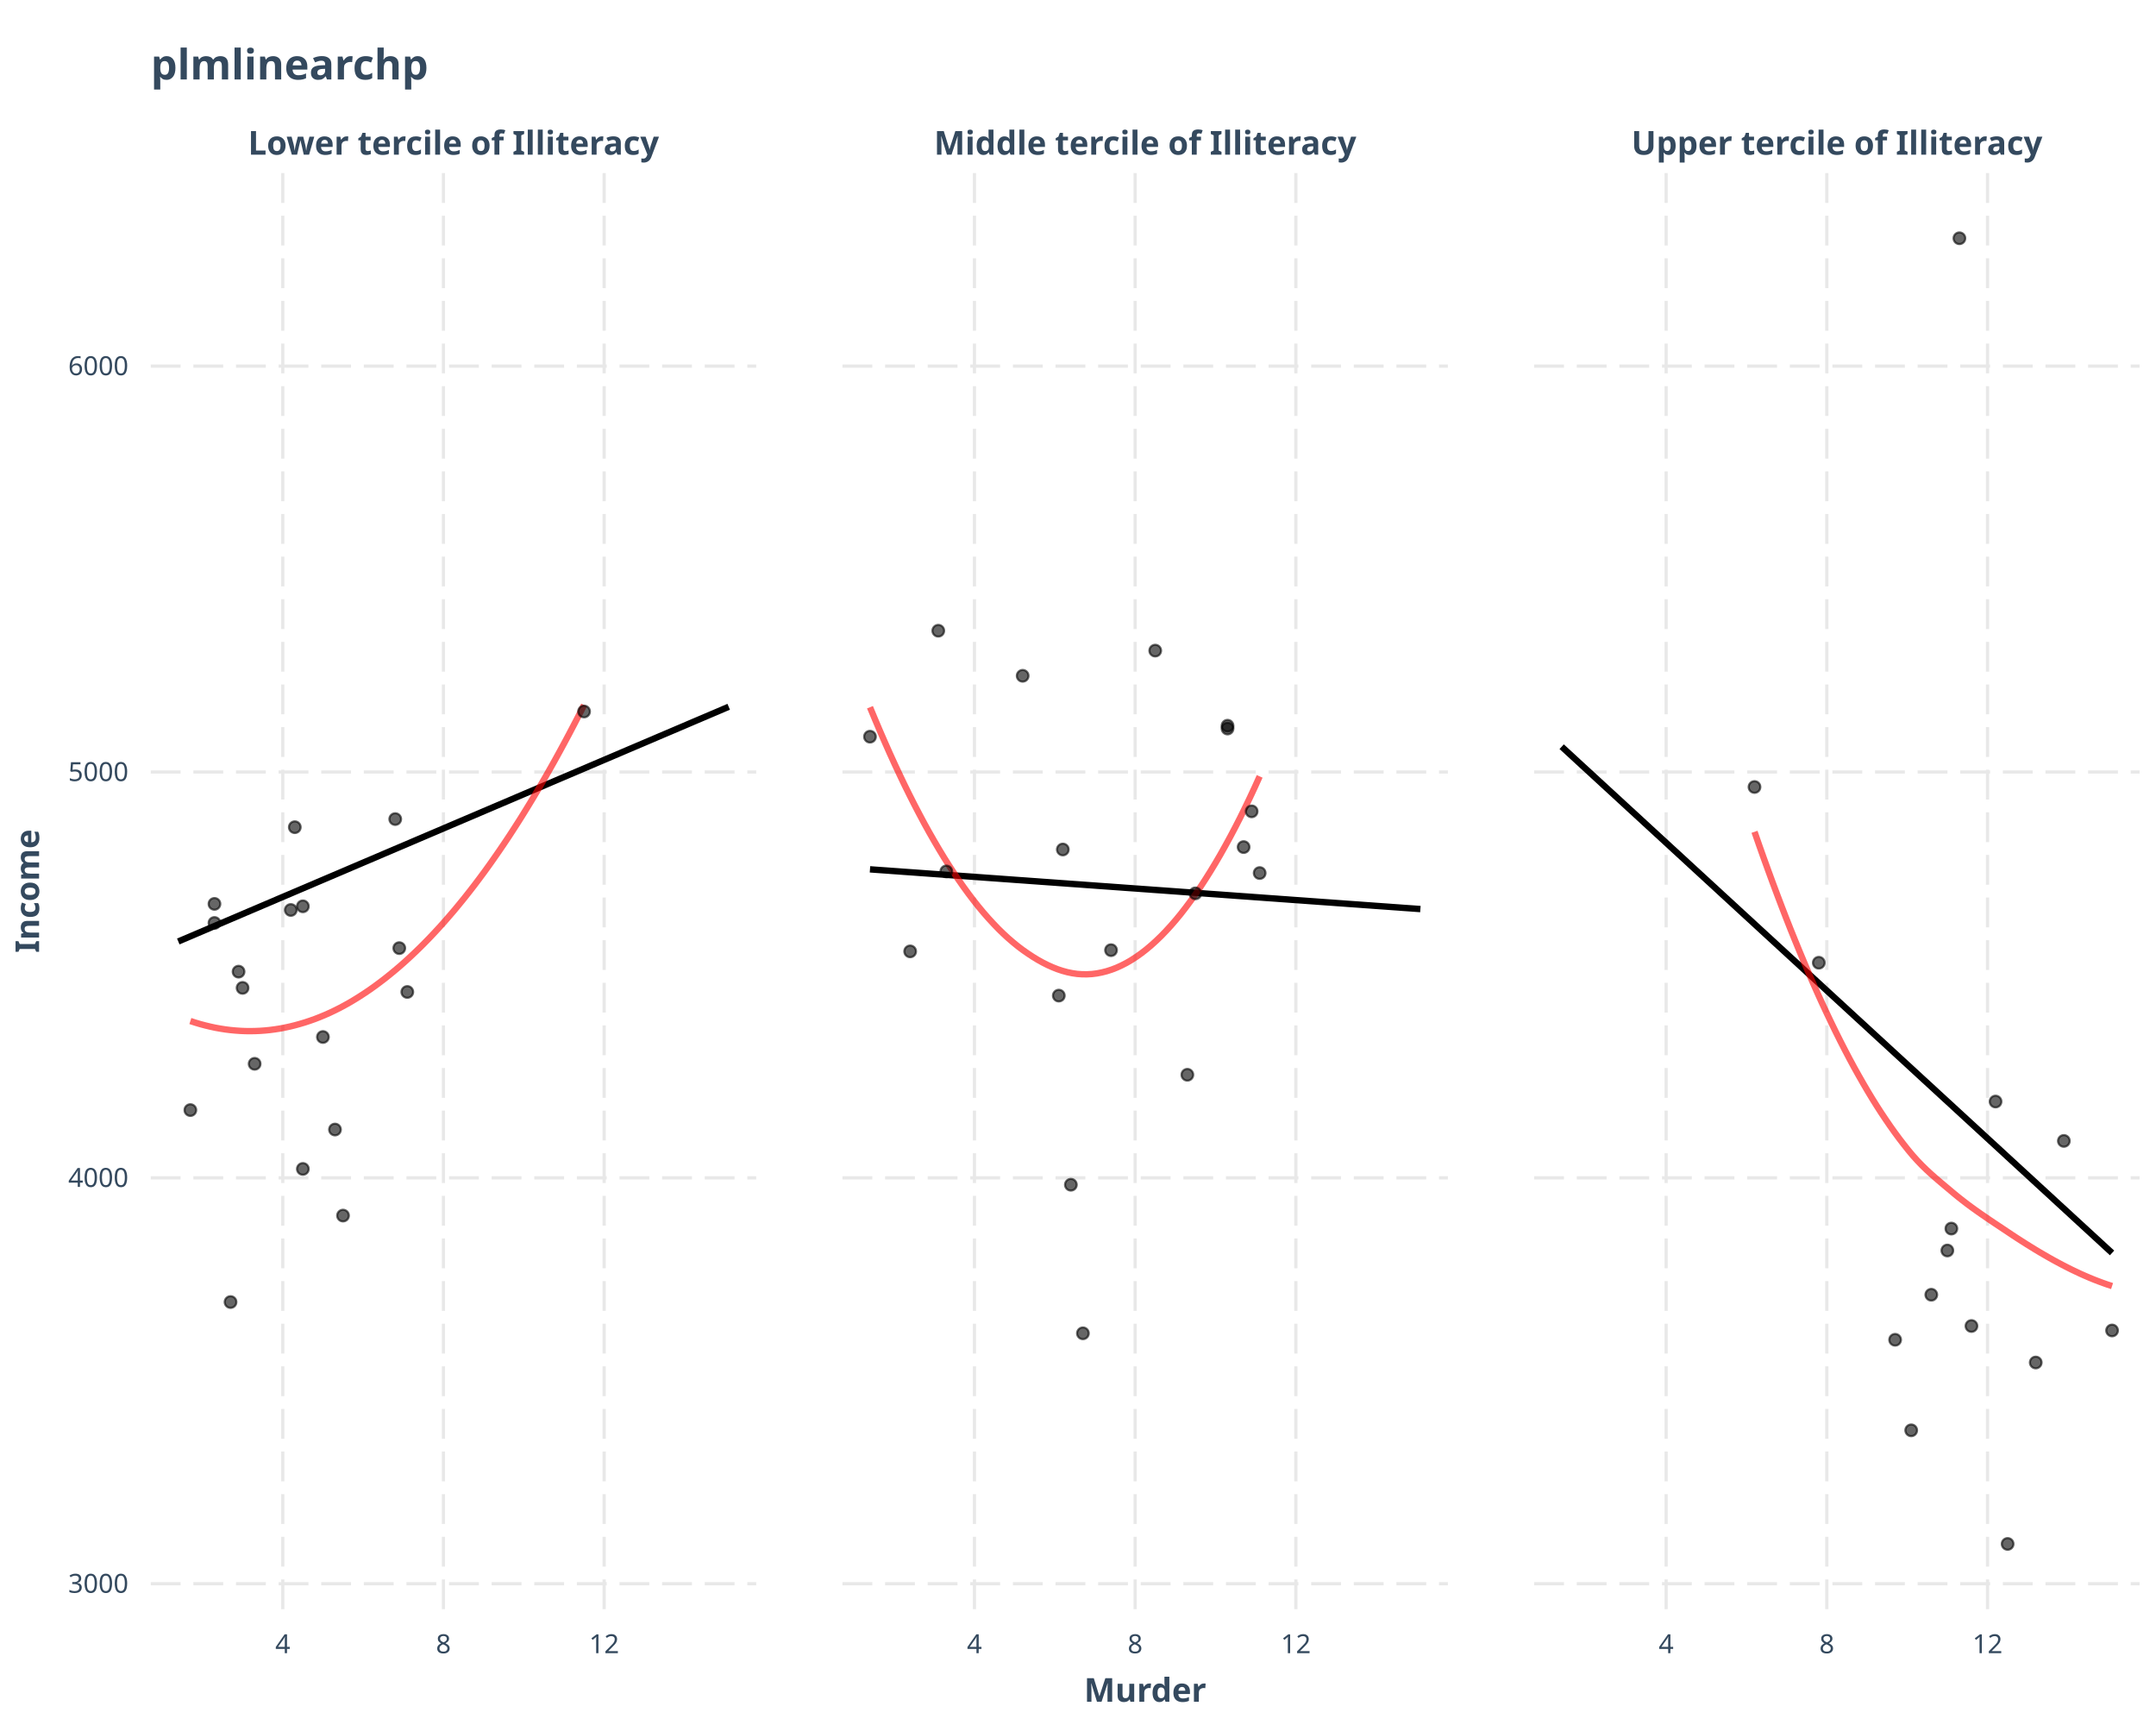
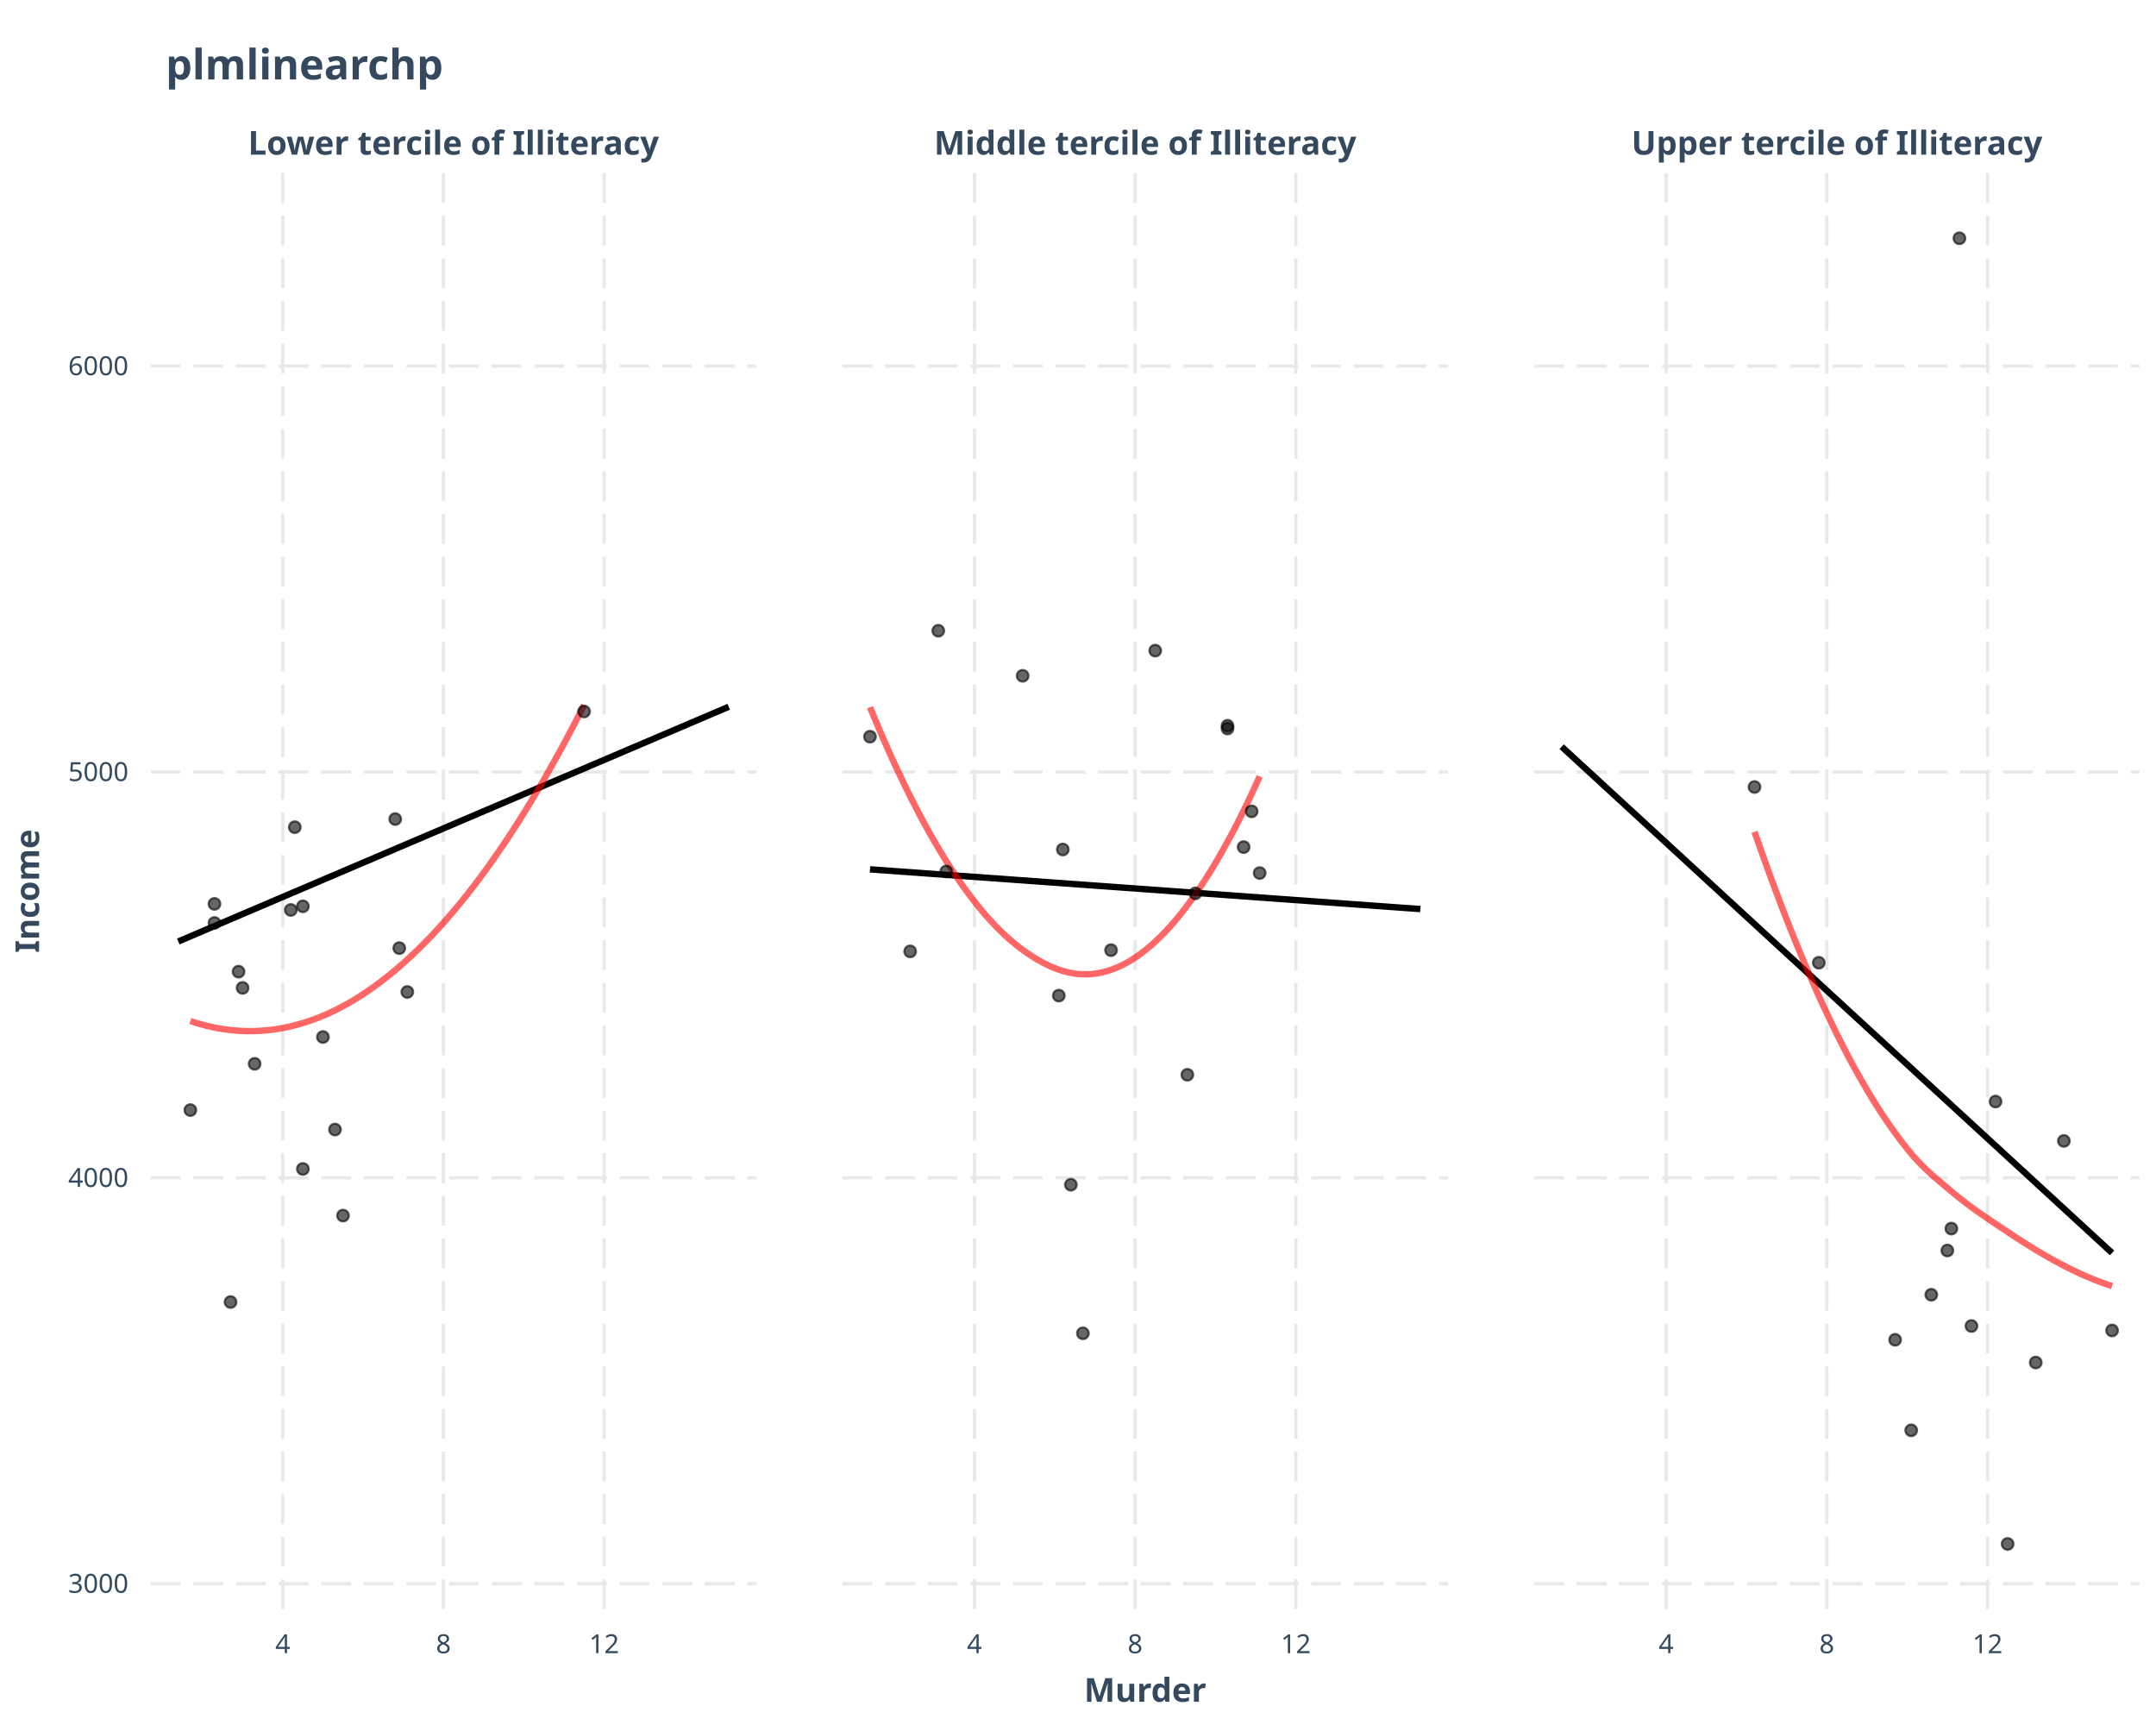
<svg xmlns="http://www.w3.org/2000/svg" class="svglite" data-engine-version="2.0" width="720.00pt" height="576.00pt" viewBox="0 0 720.00 576.00">
  <defs>
    <style type="text/css">
    .svglite line, .svglite polyline, .svglite polygon, .svglite path, .svglite rect, .svglite circle {
      fill: none;
      stroke: #000000;
      stroke-linecap: round;
      stroke-linejoin: round;
      stroke-miterlimit: 10.00;
    }
  </style>
  </defs>
  <rect width="100%" height="100%" style="stroke: none; fill: #FFFFFF;" />
  <defs>
    <clipPath id="cpMC4wMHw3MjAuMDB8MC4wMHw1NzYuMDA=">
      <rect x="0.00" y="0.00" width="720.00" height="576.00" />
    </clipPath>
  </defs>
  <g clip-path="url(#cpMC4wMHw3MjAuMDB8MC4wMHw1NzYuMDA=)">
    <rect x="-0" y="0.00" width="720.00" height="576.00" style="stroke-width: 1.07; stroke: #FFFFFF; fill: #FFFFFF;" />
  </g>
  <defs>
    <clipPath id="cpNTAuMzV8MjUyLjU0fDU3Ljc2fDUzNy4zNA==">
      <rect x="50.35" y="57.76" width="202.19" height="479.58" />
    </clipPath>
  </defs>
  <g clip-path="url(#cpNTAuMzV8MjUyLjU0fDU3Ljc2fDUzNy4zNA==)">
    <rect x="50.35" y="57.76" width="202.19" height="479.58" style="stroke-width: 0.00; stroke: #FFFFFF; fill: #FFFFFF;" />
    <polyline points="50.35,528.82 252.54,528.82 " style="stroke-width: 1.07; stroke: #E8E8E8; stroke-dasharray: 9.96,4.27; stroke-linecap: butt;" />
    <polyline points="50.35,393.30 252.54,393.30 " style="stroke-width: 1.07; stroke: #E8E8E8; stroke-dasharray: 9.96,4.27; stroke-linecap: butt;" />
    <polyline points="50.35,257.78 252.54,257.78 " style="stroke-width: 1.07; stroke: #E8E8E8; stroke-dasharray: 9.96,4.27; stroke-linecap: butt;" />
    <polyline points="50.35,122.25 252.54,122.25 " style="stroke-width: 1.07; stroke: #E8E8E8; stroke-dasharray: 9.96,4.27; stroke-linecap: butt;" />
    <polyline points="94.43,537.34 94.43,57.76 " style="stroke-width: 1.07; stroke: #E8E8E8; stroke-dasharray: 9.96,4.27; stroke-linecap: butt;" />
    <polyline points="148.09,537.34 148.09,57.76 " style="stroke-width: 1.07; stroke: #E8E8E8; stroke-dasharray: 9.96,4.27; stroke-linecap: butt;" />
    <polyline points="201.76,537.34 201.76,57.76 " style="stroke-width: 1.07; stroke: #E8E8E8; stroke-dasharray: 9.96,4.27; stroke-linecap: butt;" />
    <polyline points="59.54,314.37 61.40,313.58 63.26,312.79 65.11,312.00 66.97,311.21 68.83,310.42 70.68,309.62 72.54,308.83 74.40,308.04 76.25,307.25 78.11,306.46 79.97,305.67 81.82,304.87 83.68,304.08 85.54,303.29 87.39,302.50 89.25,301.71 91.11,300.92 92.96,300.12 94.82,299.33 96.68,298.54 98.53,297.75 100.39,296.96 102.25,296.17 104.10,295.38 105.96,294.58 107.82,293.79 109.67,293.00 111.53,292.21 113.39,291.42 115.24,290.63 117.10,289.83 118.96,289.04 120.81,288.25 122.67,287.46 124.53,286.67 126.38,285.88 128.24,285.08 130.10,284.29 131.95,283.50 133.81,282.71 135.67,281.92 137.52,281.13 139.38,280.33 141.24,279.54 143.09,278.75 144.95,277.96 146.81,277.17 148.66,276.38 150.52,275.58 152.38,274.79 154.23,274.00 156.09,273.21 157.95,272.42 159.80,271.63 161.66,270.83 163.52,270.04 165.37,269.25 167.23,268.46 169.09,267.67 170.94,266.88 172.80,266.08 174.66,265.29 176.51,264.50 178.37,263.71 180.23,262.92 182.08,262.13 183.94,261.33 185.80,260.54 187.65,259.75 189.51,258.96 191.37,258.17 193.22,257.38 195.08,256.59 196.94,255.79 198.79,255.00 200.65,254.21 202.51,253.42 204.36,252.63 206.22,251.84 208.08,251.04 209.93,250.25 211.79,249.46 213.65,248.67 215.50,247.88 217.36,247.09 219.22,246.29 221.07,245.50 222.93,244.71 224.79,243.92 226.64,243.13 228.50,242.34 230.36,241.54 232.21,240.75 234.07,239.96 235.93,239.17 237.78,238.38 239.64,237.59 241.50,236.79 243.35,236.00 " style="stroke-width: 2.13; stroke-linecap: butt;" />
    <polyline points="63.57,340.93 65.23,341.47 66.90,341.97 68.56,342.41 70.23,342.81 71.89,343.17 73.56,343.47 75.22,343.73 76.88,343.94 78.55,344.10 80.21,344.22 81.88,344.29 83.54,344.31 85.21,344.28 86.87,344.21 88.53,344.09 90.20,343.92 91.86,343.70 93.53,343.44 95.19,343.12 96.86,342.76 98.52,342.35 100.18,341.89 101.85,341.39 103.51,340.84 105.18,340.25 106.84,339.60 108.51,338.91 110.17,338.17 111.83,337.38 113.50,336.54 115.16,335.65 116.83,334.71 118.49,333.72 120.16,332.68 121.82,331.60 123.49,330.47 125.15,329.29 126.81,328.06 128.48,326.79 130.14,325.46 131.81,324.09 133.47,322.68 135.14,321.21 136.80,319.69 138.46,318.13 140.13,316.52 141.79,314.86 143.46,313.15 145.12,311.39 146.79,309.58 148.45,307.73 150.11,305.82 151.78,303.87 153.44,301.86 155.11,299.81 156.77,297.71 158.44,295.55 160.10,293.35 161.77,291.10 163.43,288.80 165.09,286.44 166.76,284.04 168.42,281.59 170.09,279.09 171.75,276.53 173.42,273.93 175.08,271.27 176.74,268.57 178.41,265.81 180.07,263.00 181.74,260.14 183.40,257.23 185.07,254.27 186.73,251.26 188.39,248.20 190.06,245.08 191.72,241.91 193.39,238.69 195.05,235.42 " style="stroke-width: 2.13; stroke: #FF0000; stroke-opacity: 0.60; stroke-linecap: butt;" />
    <circle cx="131.99" cy="273.50" r="1.95" style="stroke-width: 0.71; stroke: #000000; stroke-opacity: 0.60; fill: #000000; fill-opacity: 0.60;" />
    <circle cx="111.87" cy="377.17" r="1.95" style="stroke-width: 0.71; stroke: #000000; stroke-opacity: 0.60; fill: #000000; fill-opacity: 0.60;" />
    <circle cx="136.02" cy="331.23" r="1.95" style="stroke-width: 0.71; stroke: #000000; stroke-opacity: 0.60; fill: #000000; fill-opacity: 0.60;" />
    <circle cx="71.62" cy="308.19" r="1.95" style="stroke-width: 0.71; stroke: #000000; stroke-opacity: 0.60; fill: #000000; fill-opacity: 0.60;" />
    <circle cx="101.14" cy="302.63" r="1.95" style="stroke-width: 0.71; stroke: #000000; stroke-opacity: 0.60; fill: #000000; fill-opacity: 0.60;" />
    <circle cx="76.99" cy="434.77" r="1.95" style="stroke-width: 0.71; stroke: #000000; stroke-opacity: 0.60; fill: #000000; fill-opacity: 0.60;" />
    <circle cx="71.62" cy="301.82" r="1.95" style="stroke-width: 0.71; stroke: #000000; stroke-opacity: 0.60; fill: #000000; fill-opacity: 0.60;" />
    <circle cx="107.84" cy="346.27" r="1.95" style="stroke-width: 0.71; stroke: #000000; stroke-opacity: 0.60; fill: #000000; fill-opacity: 0.60;" />
    <circle cx="79.67" cy="324.45" r="1.95" style="stroke-width: 0.71; stroke: #000000; stroke-opacity: 0.60; fill: #000000; fill-opacity: 0.60;" />
    <circle cx="195.05" cy="237.58" r="1.95" style="stroke-width: 0.71; stroke: #000000; stroke-opacity: 0.60; fill: #000000; fill-opacity: 0.60;" />
    <circle cx="85.04" cy="355.22" r="1.95" style="stroke-width: 0.71; stroke: #000000; stroke-opacity: 0.60; fill: #000000; fill-opacity: 0.60;" />
    <circle cx="97.11" cy="303.85" r="1.95" style="stroke-width: 0.71; stroke: #000000; stroke-opacity: 0.60; fill: #000000; fill-opacity: 0.60;" />
    <circle cx="63.57" cy="370.67" r="1.95" style="stroke-width: 0.71; stroke: #000000; stroke-opacity: 0.60; fill: #000000; fill-opacity: 0.60;" />
    <circle cx="101.14" cy="390.32" r="1.95" style="stroke-width: 0.71; stroke: #000000; stroke-opacity: 0.60; fill: #000000; fill-opacity: 0.60;" />
    <circle cx="114.55" cy="405.90" r="1.95" style="stroke-width: 0.71; stroke: #000000; stroke-opacity: 0.60; fill: #000000; fill-opacity: 0.60;" />
    <circle cx="98.45" cy="276.21" r="1.95" style="stroke-width: 0.71; stroke: #000000; stroke-opacity: 0.60; fill: #000000; fill-opacity: 0.60;" />
    <circle cx="81.01" cy="329.87" r="1.95" style="stroke-width: 0.71; stroke: #000000; stroke-opacity: 0.60; fill: #000000; fill-opacity: 0.60;" />
    <circle cx="133.34" cy="316.59" r="1.95" style="stroke-width: 0.71; stroke: #000000; stroke-opacity: 0.60; fill: #000000; fill-opacity: 0.60;" />
  </g>
  <g clip-path="url(#cpMC4wMHw3MjAuMDB8MC4wMHw1NzYuMDA=)">
</g>
  <defs>
    <clipPath id="cpMjgxLjM0fDQ4My41M3w1Ny43Nnw1MzcuMzQ=">
      <rect x="281.34" y="57.76" width="202.19" height="479.58" />
    </clipPath>
  </defs>
  <g clip-path="url(#cpMjgxLjM0fDQ4My41M3w1Ny43Nnw1MzcuMzQ=)">
    <rect x="281.34" y="57.76" width="202.19" height="479.58" style="stroke-width: 0.00; stroke: #FFFFFF; fill: #FFFFFF;" />
    <polyline points="281.34,528.82 483.53,528.82 " style="stroke-width: 1.07; stroke: #E8E8E8; stroke-dasharray: 9.96,4.27; stroke-linecap: butt;" />
    <polyline points="281.34,393.30 483.53,393.30 " style="stroke-width: 1.07; stroke: #E8E8E8; stroke-dasharray: 9.96,4.27; stroke-linecap: butt;" />
    <polyline points="281.34,257.78 483.53,257.78 " style="stroke-width: 1.07; stroke: #E8E8E8; stroke-dasharray: 9.96,4.27; stroke-linecap: butt;" />
    <polyline points="281.34,122.25 483.53,122.25 " style="stroke-width: 1.07; stroke: #E8E8E8; stroke-dasharray: 9.96,4.27; stroke-linecap: butt;" />
    <polyline points="325.42,537.34 325.42,57.76 " style="stroke-width: 1.07; stroke: #E8E8E8; stroke-dasharray: 9.96,4.27; stroke-linecap: butt;" />
    <polyline points="379.08,537.34 379.08,57.76 " style="stroke-width: 1.07; stroke: #E8E8E8; stroke-dasharray: 9.96,4.27; stroke-linecap: butt;" />
    <polyline points="432.75,537.34 432.75,57.76 " style="stroke-width: 1.07; stroke: #E8E8E8; stroke-dasharray: 9.96,4.27; stroke-linecap: butt;" />
    <polyline points="290.53,290.28 292.39,290.42 294.25,290.55 296.10,290.68 297.96,290.82 299.82,290.95 301.67,291.09 303.53,291.22 305.39,291.35 307.24,291.49 309.10,291.62 310.96,291.76 312.81,291.89 314.67,292.02 316.53,292.16 318.38,292.29 320.24,292.43 322.10,292.56 323.95,292.69 325.81,292.83 327.67,292.96 329.52,293.10 331.38,293.23 333.24,293.36 335.09,293.50 336.95,293.63 338.81,293.77 340.66,293.90 342.52,294.03 344.38,294.17 346.23,294.30 348.09,294.44 349.95,294.57 351.80,294.70 353.66,294.84 355.52,294.97 357.37,295.11 359.23,295.24 361.09,295.37 362.94,295.51 364.80,295.64 366.66,295.78 368.51,295.91 370.37,296.04 372.23,296.18 374.08,296.31 375.94,296.45 377.80,296.58 379.65,296.71 381.51,296.85 383.37,296.98 385.22,297.12 387.08,297.25 388.94,297.38 390.79,297.52 392.65,297.65 394.51,297.79 396.36,297.92 398.22,298.05 400.08,298.19 401.93,298.32 403.79,298.46 405.65,298.59 407.50,298.72 409.36,298.86 411.22,298.99 413.07,299.13 414.93,299.26 416.79,299.39 418.64,299.53 420.50,299.66 422.36,299.80 424.21,299.93 426.07,300.06 427.92,300.20 429.78,300.33 431.64,300.47 433.49,300.60 435.35,300.73 437.21,300.87 439.06,301.00 440.92,301.14 442.78,301.27 444.63,301.40 446.49,301.54 448.35,301.67 450.20,301.81 452.06,301.94 453.92,302.07 455.77,302.21 457.63,302.34 459.49,302.48 461.34,302.61 463.20,302.74 465.06,302.88 466.91,303.01 468.77,303.15 470.63,303.28 472.48,303.41 474.34,303.55 " style="stroke-width: 2.13; stroke-linecap: butt;" />
    <polyline points="290.53,236.15 292.18,240.12 293.83,244.01 295.48,247.80 297.12,251.50 298.77,255.12 300.42,258.64 302.06,262.08 303.71,265.42 305.36,268.68 307.01,271.84 308.65,274.92 310.30,277.90 311.95,280.79 313.60,283.60 315.24,286.31 316.89,288.93 318.54,291.46 320.19,293.90 321.83,296.24 323.48,298.50 325.13,300.66 326.77,302.74 328.42,304.72 330.07,306.61 331.72,308.40 333.36,310.11 335.01,311.72 336.66,313.24 338.31,314.66 339.95,316.00 341.60,317.24 343.25,318.39 344.90,319.48 346.54,320.48 348.19,321.40 349.84,322.23 351.49,322.97 353.13,323.62 354.78,324.17 356.43,324.62 358.07,324.96 359.72,325.20 361.37,325.32 363.02,325.33 364.66,325.24 366.31,325.03 367.96,324.71 369.61,324.29 371.25,323.76 372.90,323.12 374.55,322.37 376.20,321.52 377.84,320.56 379.49,319.49 381.14,318.32 382.79,317.04 384.43,315.66 386.08,314.17 387.73,312.58 389.37,310.88 391.02,309.08 392.67,307.18 394.32,305.17 395.96,303.06 397.61,300.85 399.26,298.53 400.91,296.12 402.55,293.60 404.20,290.98 405.85,288.26 407.50,285.44 409.14,282.52 410.79,279.50 412.44,276.38 414.09,273.16 415.73,269.83 417.38,266.40 419.03,262.87 420.67,259.24 " style="stroke-width: 2.13; stroke: #FF0000; stroke-opacity: 0.60; stroke-linecap: butt;" />
    <circle cx="409.94" cy="242.33" r="1.95" style="stroke-width: 0.71; stroke: #000000; stroke-opacity: 0.60; fill: #000000; fill-opacity: 0.60;" />
    <circle cx="313.34" cy="210.61" r="1.95" style="stroke-width: 0.71; stroke: #000000; stroke-opacity: 0.60; fill: #000000; fill-opacity: 0.60;" />
    <circle cx="354.93" cy="283.66" r="1.95" style="stroke-width: 0.71; stroke: #000000; stroke-opacity: 0.60; fill: #000000; fill-opacity: 0.60;" />
    <circle cx="415.31" cy="282.85" r="1.95" style="stroke-width: 0.71; stroke: #000000; stroke-opacity: 0.60; fill: #000000; fill-opacity: 0.60;" />
    <circle cx="409.94" cy="243.27" r="1.95" style="stroke-width: 0.71; stroke: #000000; stroke-opacity: 0.60; fill: #000000; fill-opacity: 0.60;" />
    <circle cx="385.79" cy="217.25" r="1.95" style="stroke-width: 0.71; stroke: #000000; stroke-opacity: 0.60; fill: #000000; fill-opacity: 0.60;" />
    <circle cx="316.02" cy="290.98" r="1.95" style="stroke-width: 0.71; stroke: #000000; stroke-opacity: 0.60; fill: #000000; fill-opacity: 0.60;" />
    <circle cx="420.67" cy="291.52" r="1.95" style="stroke-width: 0.71; stroke: #000000; stroke-opacity: 0.60; fill: #000000; fill-opacity: 0.60;" />
    <circle cx="396.52" cy="358.88" r="1.95" style="stroke-width: 0.71; stroke: #000000; stroke-opacity: 0.60; fill: #000000; fill-opacity: 0.60;" />
    <circle cx="341.52" cy="225.66" r="1.95" style="stroke-width: 0.71; stroke: #000000; stroke-opacity: 0.60; fill: #000000; fill-opacity: 0.60;" />
    <circle cx="417.99" cy="270.92" r="1.95" style="stroke-width: 0.71; stroke: #000000; stroke-opacity: 0.60; fill: #000000; fill-opacity: 0.60;" />
    <circle cx="290.53" cy="245.99" r="1.95" style="stroke-width: 0.71; stroke: #000000; stroke-opacity: 0.60; fill: #000000; fill-opacity: 0.60;" />
    <circle cx="371.03" cy="317.27" r="1.95" style="stroke-width: 0.71; stroke: #000000; stroke-opacity: 0.60; fill: #000000; fill-opacity: 0.60;" />
    <circle cx="357.62" cy="395.60" r="1.95" style="stroke-width: 0.71; stroke: #000000; stroke-opacity: 0.60; fill: #000000; fill-opacity: 0.60;" />
    <circle cx="353.59" cy="332.45" r="1.95" style="stroke-width: 0.71; stroke: #000000; stroke-opacity: 0.60; fill: #000000; fill-opacity: 0.60;" />
    <circle cx="303.95" cy="317.68" r="1.95" style="stroke-width: 0.71; stroke: #000000; stroke-opacity: 0.60; fill: #000000; fill-opacity: 0.60;" />
    <circle cx="399.21" cy="298.30" r="1.95" style="stroke-width: 0.71; stroke: #000000; stroke-opacity: 0.60; fill: #000000; fill-opacity: 0.60;" />
    <circle cx="361.64" cy="445.21" r="1.95" style="stroke-width: 0.71; stroke: #000000; stroke-opacity: 0.60; fill: #000000; fill-opacity: 0.60;" />
  </g>
  <g clip-path="url(#cpMC4wMHw3MjAuMDB8MC4wMHw1NzYuMDA=)">
</g>
  <defs>
    <clipPath id="cpNTEyLjMzfDcxNC41Mnw1Ny43Nnw1MzcuMzQ=">
      <rect x="512.33" y="57.76" width="202.19" height="479.58" />
    </clipPath>
  </defs>
  <g clip-path="url(#cpNTEyLjMzfDcxNC41Mnw1Ny43Nnw1MzcuMzQ=)">
    <rect x="512.33" y="57.76" width="202.19" height="479.58" style="stroke-width: 0.00; stroke: #FFFFFF; fill: #FFFFFF;" />
    <polyline points="512.33,528.82 714.52,528.82 " style="stroke-width: 1.07; stroke: #E8E8E8; stroke-dasharray: 9.96,4.27; stroke-linecap: butt;" />
    <polyline points="512.33,393.30 714.52,393.30 " style="stroke-width: 1.07; stroke: #E8E8E8; stroke-dasharray: 9.96,4.27; stroke-linecap: butt;" />
    <polyline points="512.33,257.78 714.52,257.78 " style="stroke-width: 1.07; stroke: #E8E8E8; stroke-dasharray: 9.96,4.27; stroke-linecap: butt;" />
    <polyline points="512.33,122.25 714.52,122.25 " style="stroke-width: 1.07; stroke: #E8E8E8; stroke-dasharray: 9.96,4.27; stroke-linecap: butt;" />
    <polyline points="556.41,537.34 556.41,57.76 " style="stroke-width: 1.07; stroke: #E8E8E8; stroke-dasharray: 9.96,4.27; stroke-linecap: butt;" />
    <polyline points="610.07,537.34 610.07,57.76 " style="stroke-width: 1.07; stroke: #E8E8E8; stroke-dasharray: 9.96,4.27; stroke-linecap: butt;" />
    <polyline points="663.74,537.34 663.74,57.76 " style="stroke-width: 1.07; stroke: #E8E8E8; stroke-dasharray: 9.96,4.27; stroke-linecap: butt;" />
    <polyline points="521.52,249.33 523.38,251.03 525.24,252.74 527.09,254.45 528.95,256.16 530.81,257.86 532.66,259.57 534.52,261.28 536.38,262.99 538.23,264.69 540.09,266.40 541.95,268.11 543.80,269.82 545.66,271.52 547.52,273.23 549.37,274.94 551.23,276.65 553.08,278.35 554.94,280.06 556.80,281.77 558.65,283.48 560.51,285.18 562.37,286.89 564.22,288.60 566.08,290.31 567.94,292.02 569.79,293.72 571.65,295.43 573.51,297.14 575.36,298.85 577.22,300.55 579.08,302.26 580.93,303.97 582.79,305.68 584.65,307.38 586.50,309.09 588.36,310.80 590.22,312.51 592.07,314.21 593.93,315.92 595.79,317.63 597.64,319.34 599.50,321.04 601.36,322.75 603.21,324.46 605.07,326.17 606.93,327.87 608.78,329.58 610.64,331.29 612.50,333.00 614.35,334.70 616.21,336.41 618.07,338.12 619.92,339.83 621.78,341.53 623.64,343.24 625.49,344.95 627.35,346.66 629.21,348.36 631.06,350.07 632.92,351.78 634.78,353.49 636.63,355.19 638.49,356.90 640.35,358.61 642.20,360.32 644.06,362.02 645.92,363.73 647.77,365.44 649.63,367.15 651.49,368.85 653.34,370.56 655.20,372.27 657.06,373.98 658.91,375.68 660.77,377.39 662.63,379.10 664.48,380.81 666.34,382.51 668.20,384.22 670.05,385.93 671.91,387.64 673.77,389.35 675.62,391.05 677.48,392.76 679.34,394.47 681.19,396.18 683.05,397.88 684.91,399.59 686.76,401.30 688.62,403.01 690.48,404.71 692.33,406.42 694.19,408.13 696.05,409.84 697.90,411.54 699.76,413.25 701.62,414.96 703.47,416.67 705.33,418.37 " style="stroke-width: 2.13; stroke-linecap: butt;" />
    <polyline points="585.92,277.75 587.43,282.09 588.94,286.35 590.46,290.55 591.97,294.67 593.48,298.71 594.99,302.69 596.50,306.60 598.01,310.43 599.53,314.19 601.04,317.87 602.55,321.48 604.06,325.02 605.57,328.49 607.08,331.88 608.59,335.20 610.11,338.45 611.62,341.62 613.13,344.72 614.64,347.74 616.15,350.69 617.66,353.57 619.17,356.37 620.69,359.09 622.20,361.74 623.71,364.32 625.22,366.82 626.73,369.24 628.24,371.59 629.76,373.86 631.27,376.06 632.78,378.18 634.29,380.23 635.80,382.19 637.31,384.09 638.82,385.90 640.34,387.58 641.85,389.15 643.36,390.62 644.87,392.01 646.38,393.34 647.89,394.64 649.40,395.91 650.92,397.18 652.43,398.45 653.94,399.69 655.45,400.88 656.96,402.04 658.47,403.16 659.99,404.25 661.50,405.31 663.01,406.35 664.52,407.38 666.03,408.40 667.54,409.40 669.05,410.41 670.57,411.42 672.08,412.43 673.59,413.42 675.10,414.39 676.61,415.35 678.12,416.29 679.63,417.22 681.15,418.13 682.66,419.01 684.17,419.88 685.68,420.73 687.19,421.55 688.70,422.35 690.22,423.13 691.73,423.89 693.24,424.61 694.75,425.32 696.26,425.99 697.77,426.64 699.28,427.26 700.80,427.85 702.31,428.41 703.82,428.94 705.33,429.43 " style="stroke-width: 2.13; stroke: #FF0000; stroke-opacity: 0.60; stroke-linecap: butt;" />
    <circle cx="705.33" cy="444.26" r="1.95" style="stroke-width: 0.71; stroke: #000000; stroke-opacity: 0.60; fill: #000000; fill-opacity: 0.60;" />
    <circle cx="654.35" cy="79.56" r="1.95" style="stroke-width: 0.71; stroke: #000000; stroke-opacity: 0.60; fill: #000000; fill-opacity: 0.60;" />
    <circle cx="607.39" cy="321.47" r="1.95" style="stroke-width: 0.71; stroke: #000000; stroke-opacity: 0.60; fill: #000000; fill-opacity: 0.60;" />
    <circle cx="638.25" cy="477.60" r="1.95" style="stroke-width: 0.71; stroke: #000000; stroke-opacity: 0.60; fill: #000000; fill-opacity: 0.60;" />
    <circle cx="689.23" cy="380.97" r="1.95" style="stroke-width: 0.71; stroke: #000000; stroke-opacity: 0.60; fill: #000000; fill-opacity: 0.60;" />
    <circle cx="585.92" cy="262.79" r="1.95" style="stroke-width: 0.71; stroke: #000000; stroke-opacity: 0.60; fill: #000000; fill-opacity: 0.60;" />
    <circle cx="644.96" cy="432.33" r="1.95" style="stroke-width: 0.71; stroke: #000000; stroke-opacity: 0.60; fill: #000000; fill-opacity: 0.60;" />
    <circle cx="679.84" cy="454.96" r="1.95" style="stroke-width: 0.71; stroke: #000000; stroke-opacity: 0.60; fill: #000000; fill-opacity: 0.60;" />
    <circle cx="670.45" cy="515.54" r="1.95" style="stroke-width: 0.71; stroke: #000000; stroke-opacity: 0.60; fill: #000000; fill-opacity: 0.60;" />
    <circle cx="632.88" cy="447.37" r="1.95" style="stroke-width: 0.71; stroke: #000000; stroke-opacity: 0.60; fill: #000000; fill-opacity: 0.60;" />
    <circle cx="651.66" cy="410.24" r="1.95" style="stroke-width: 0.71; stroke: #000000; stroke-opacity: 0.60; fill: #000000; fill-opacity: 0.60;" />
    <circle cx="658.37" cy="442.77" r="1.95" style="stroke-width: 0.71; stroke: #000000; stroke-opacity: 0.60; fill: #000000; fill-opacity: 0.60;" />
    <circle cx="650.32" cy="417.56" r="1.95" style="stroke-width: 0.71; stroke: #000000; stroke-opacity: 0.60; fill: #000000; fill-opacity: 0.60;" />
    <circle cx="666.42" cy="367.82" r="1.95" style="stroke-width: 0.71; stroke: #000000; stroke-opacity: 0.60; fill: #000000; fill-opacity: 0.60;" />
  </g>
  <g clip-path="url(#cpMC4wMHw3MjAuMDB8MC4wMHw1NzYuMDA=)">
</g>
  <defs>
    <clipPath id="cpNTAuMzV8MjUyLjU0fDM3Ljk1fDU3Ljc2">
      <rect x="50.35" y="37.95" width="202.19" height="19.82" />
    </clipPath>
  </defs>
  <g clip-path="url(#cpNTAuMzV8MjUyLjU0fDM3Ljk1fDU3Ljc2)">
    <text x="151.45" y="51.64" text-anchor="middle" style="font-size: 11.00px; font-weight: bold; fill: #34495E; font-family: sans;" textLength="117.99px" lengthAdjust="spacingAndGlyphs">Lower tercile of Illiteracy</text>
  </g>
  <g clip-path="url(#cpMC4wMHw3MjAuMDB8MC4wMHw1NzYuMDA=)">
</g>
  <defs>
    <clipPath id="cpMjgxLjM0fDQ4My41M3wzNy45NXw1Ny43Ng==">
      <rect x="281.34" y="37.95" width="202.19" height="19.82" />
    </clipPath>
  </defs>
  <g clip-path="url(#cpMjgxLjM0fDQ4My41M3wzNy45NXw1Ny43Ng==)">
    <text x="382.44" y="51.64" text-anchor="middle" style="font-size: 11.00px; font-weight: bold; fill: #34495E; font-family: sans;" textLength="120.44px" lengthAdjust="spacingAndGlyphs">Middle tercile of Illiteracy</text>
  </g>
  <g clip-path="url(#cpMC4wMHw3MjAuMDB8MC4wMHw1NzYuMDA=)">
</g>
  <defs>
    <clipPath id="cpNTEyLjMzfDcxNC41MnwzNy45NXw1Ny43Ng==">
      <rect x="512.33" y="37.95" width="202.19" height="19.82" />
    </clipPath>
  </defs>
  <g clip-path="url(#cpNTEyLjMzfDcxNC41MnwzNy45NXw1Ny43Ng==)">
    <text x="613.43" y="51.64" text-anchor="middle" style="font-size: 11.00px; font-weight: bold; fill: #34495E; font-family: sans;" textLength="117.99px" lengthAdjust="spacingAndGlyphs">Upper tercile of Illiteracy</text>
  </g>
  <g clip-path="url(#cpMC4wMHw3MjAuMDB8MC4wMHw1NzYuMDA=)">
    <text x="94.43" y="552.03" text-anchor="middle" style="font-size: 8.80px; fill: #34495E; font-family: sans;" textLength="4.89px" lengthAdjust="spacingAndGlyphs">4</text>
    <text x="148.09" y="552.03" text-anchor="middle" style="font-size: 8.80px; fill: #34495E; font-family: sans;" textLength="4.89px" lengthAdjust="spacingAndGlyphs">8</text>
    <text x="201.76" y="552.03" text-anchor="middle" style="font-size: 8.80px; fill: #34495E; font-family: sans;" textLength="9.79px" lengthAdjust="spacingAndGlyphs">12</text>
    <text x="325.42" y="552.03" text-anchor="middle" style="font-size: 8.80px; fill: #34495E; font-family: sans;" textLength="4.89px" lengthAdjust="spacingAndGlyphs">4</text>
    <text x="379.08" y="552.03" text-anchor="middle" style="font-size: 8.80px; fill: #34495E; font-family: sans;" textLength="4.89px" lengthAdjust="spacingAndGlyphs">8</text>
    <text x="432.75" y="552.03" text-anchor="middle" style="font-size: 8.80px; fill: #34495E; font-family: sans;" textLength="9.79px" lengthAdjust="spacingAndGlyphs">12</text>
    <text x="556.41" y="552.03" text-anchor="middle" style="font-size: 8.80px; fill: #34495E; font-family: sans;" textLength="4.89px" lengthAdjust="spacingAndGlyphs">4</text>
    <text x="610.07" y="552.03" text-anchor="middle" style="font-size: 8.80px; fill: #34495E; font-family: sans;" textLength="4.89px" lengthAdjust="spacingAndGlyphs">8</text>
    <text x="663.74" y="552.03" text-anchor="middle" style="font-size: 8.80px; fill: #34495E; font-family: sans;" textLength="9.79px" lengthAdjust="spacingAndGlyphs">12</text>
    <text x="32.84" y="531.85" text-anchor="middle" style="font-size: 8.80px; fill: #34495E; font-family: sans;" textLength="19.58px" lengthAdjust="spacingAndGlyphs">3000</text>
    <text x="32.84" y="396.33" text-anchor="middle" style="font-size: 8.80px; fill: #34495E; font-family: sans;" textLength="19.58px" lengthAdjust="spacingAndGlyphs">4000</text>
    <text x="32.84" y="260.80" text-anchor="middle" style="font-size: 8.80px; fill: #34495E; font-family: sans;" textLength="19.58px" lengthAdjust="spacingAndGlyphs">5000</text>
    <text x="32.84" y="125.28" text-anchor="middle" style="font-size: 8.80px; fill: #34495E; font-family: sans;" textLength="19.58px" lengthAdjust="spacingAndGlyphs">6000</text>
    <text x="382.44" y="568.24" text-anchor="middle" style="font-size: 11.00px; font-weight: bold; fill: #34495E; font-family: sans;" textLength="34.85px" lengthAdjust="spacingAndGlyphs">Murder</text>
    <text transform="translate(13.05,297.55) rotate(-90)" text-anchor="middle" style="font-size: 11.00px; font-weight: bold; fill: #34495E; font-family: sans;" textLength="36.08px" lengthAdjust="spacingAndGlyphs">Income</text>
-     <text x="50.35" y="26.53" style="font-size: 14.00px; font-weight: bold; fill: #34495E; font-family: sans;" textLength="79.38px" lengthAdjust="spacingAndGlyphs">plmlinearchp</text>
+     <text x="55.33" y="26.53" style="font-size: 14.00px; font-weight: bold; fill: #34495E; font-family: sans;" textLength="79.38px" lengthAdjust="spacingAndGlyphs">plmlinearchp</text>
  </g>
</svg>
